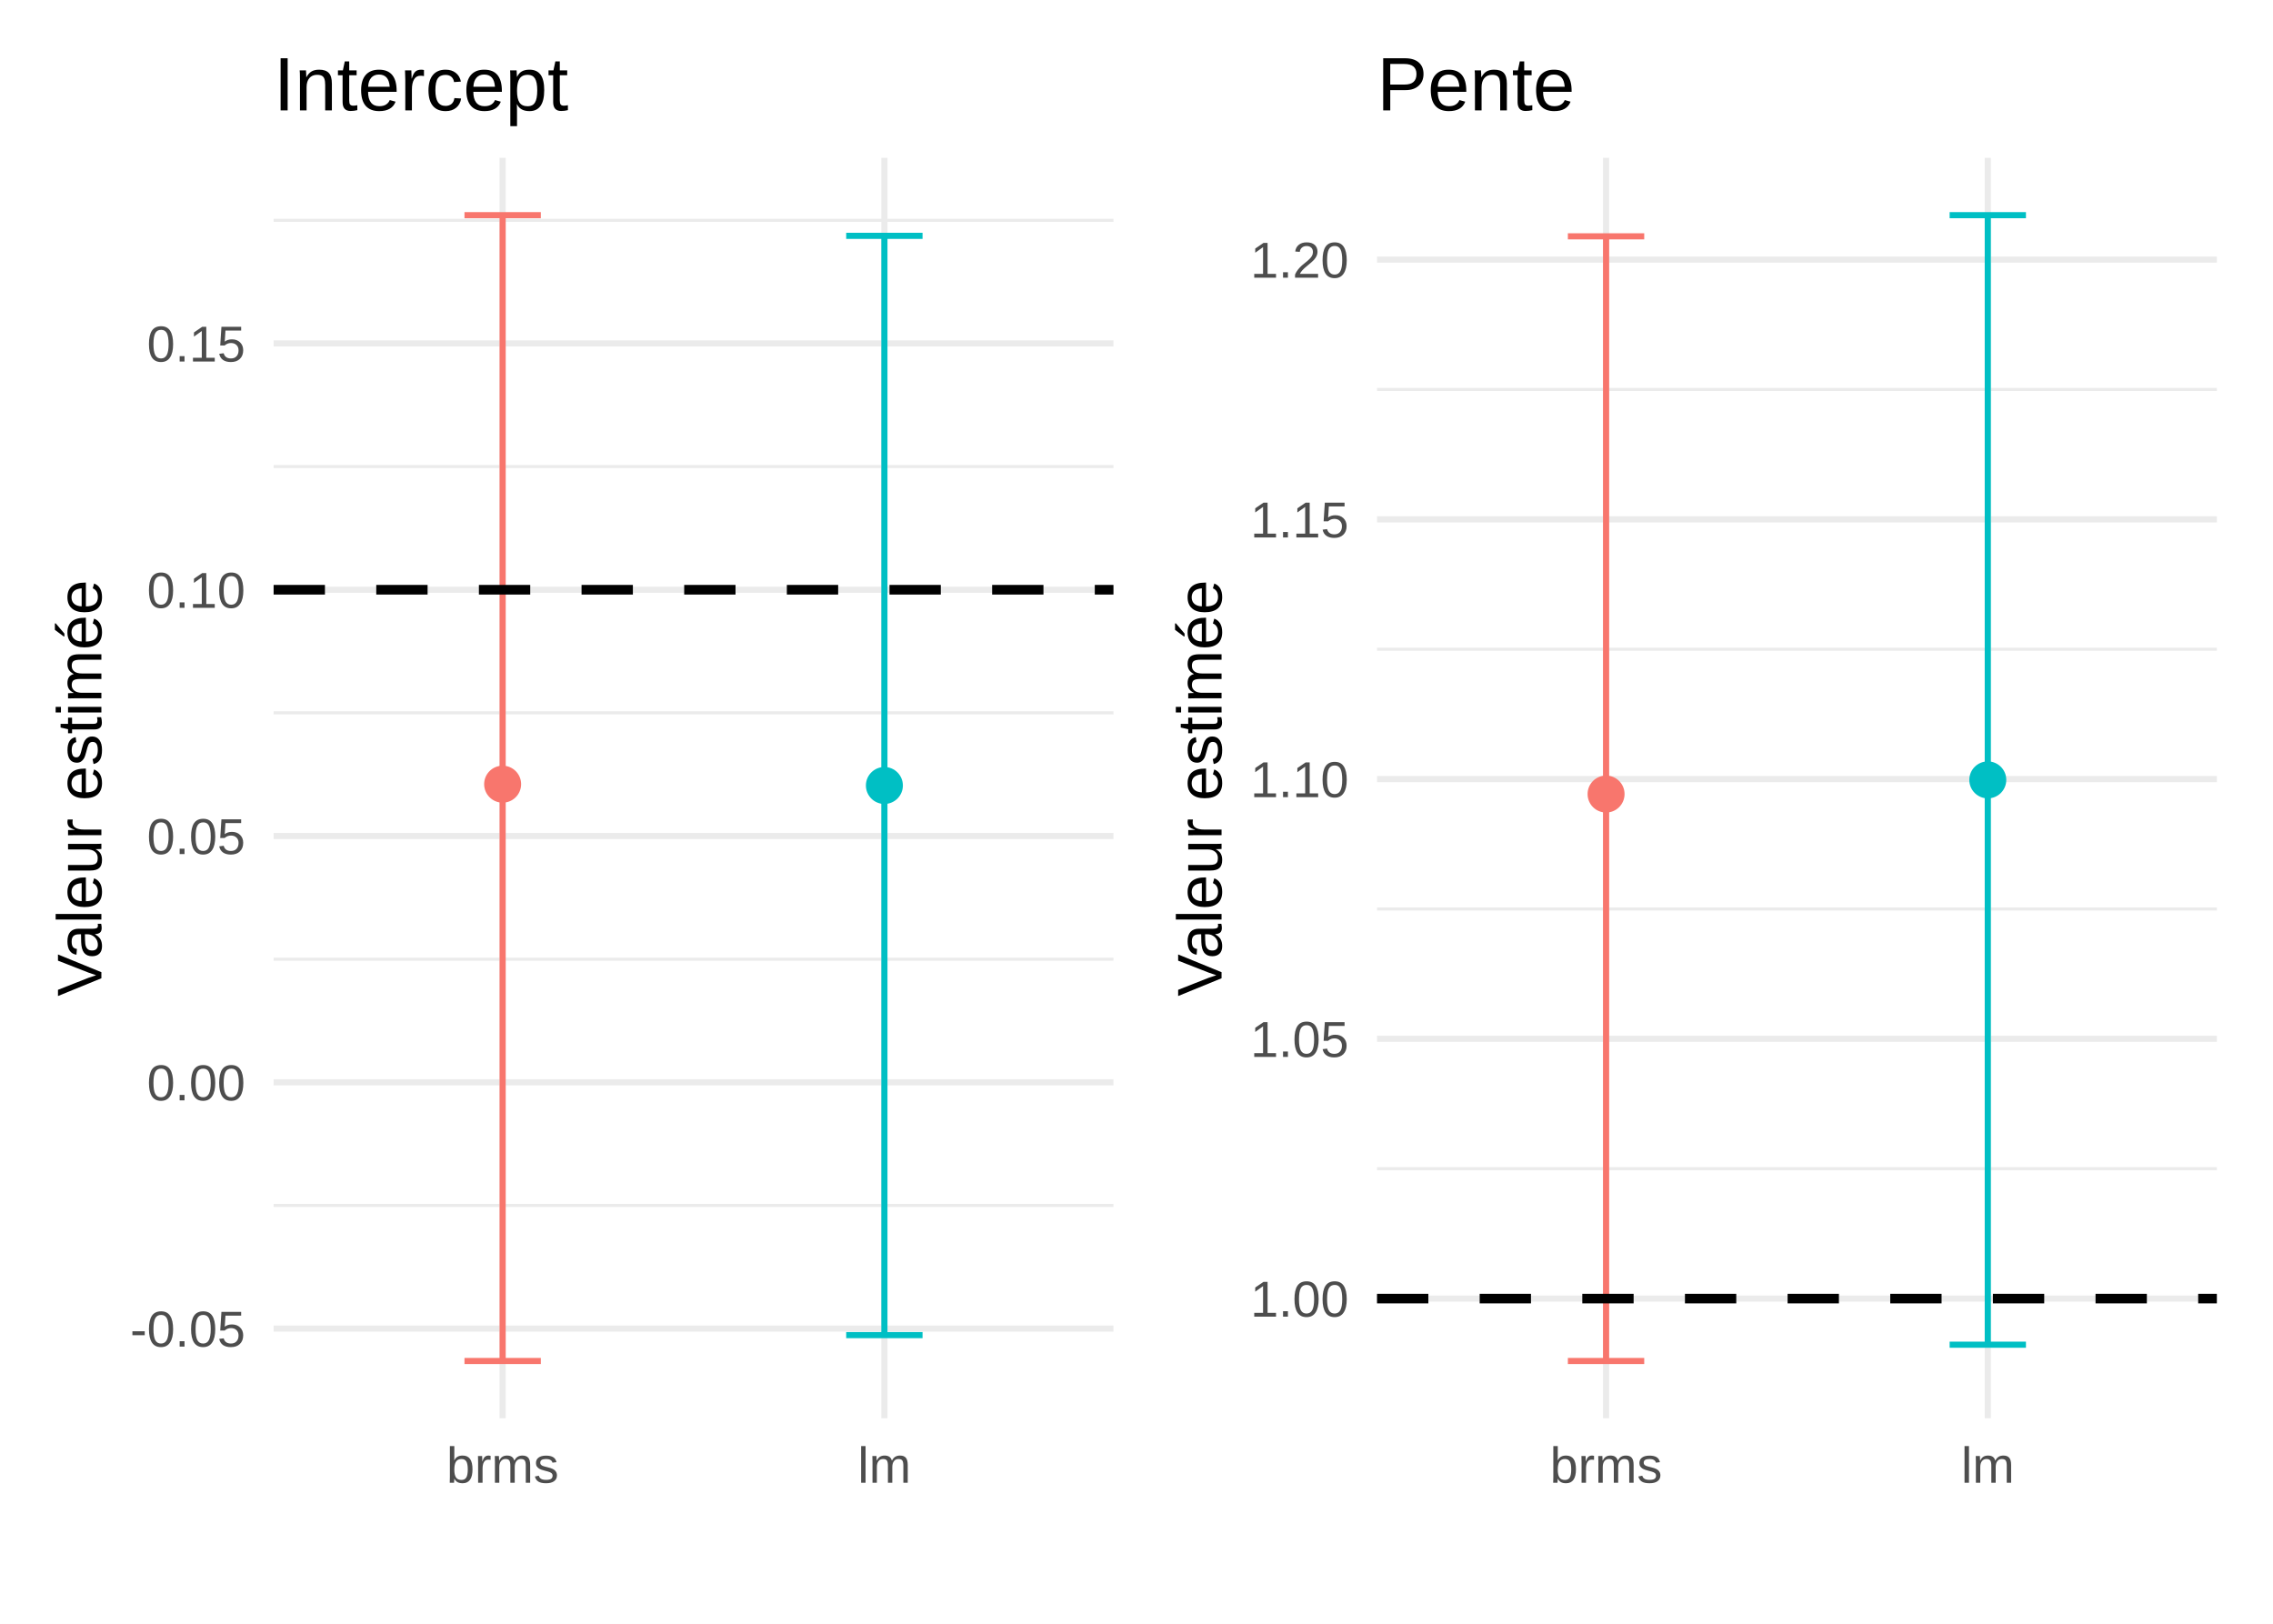
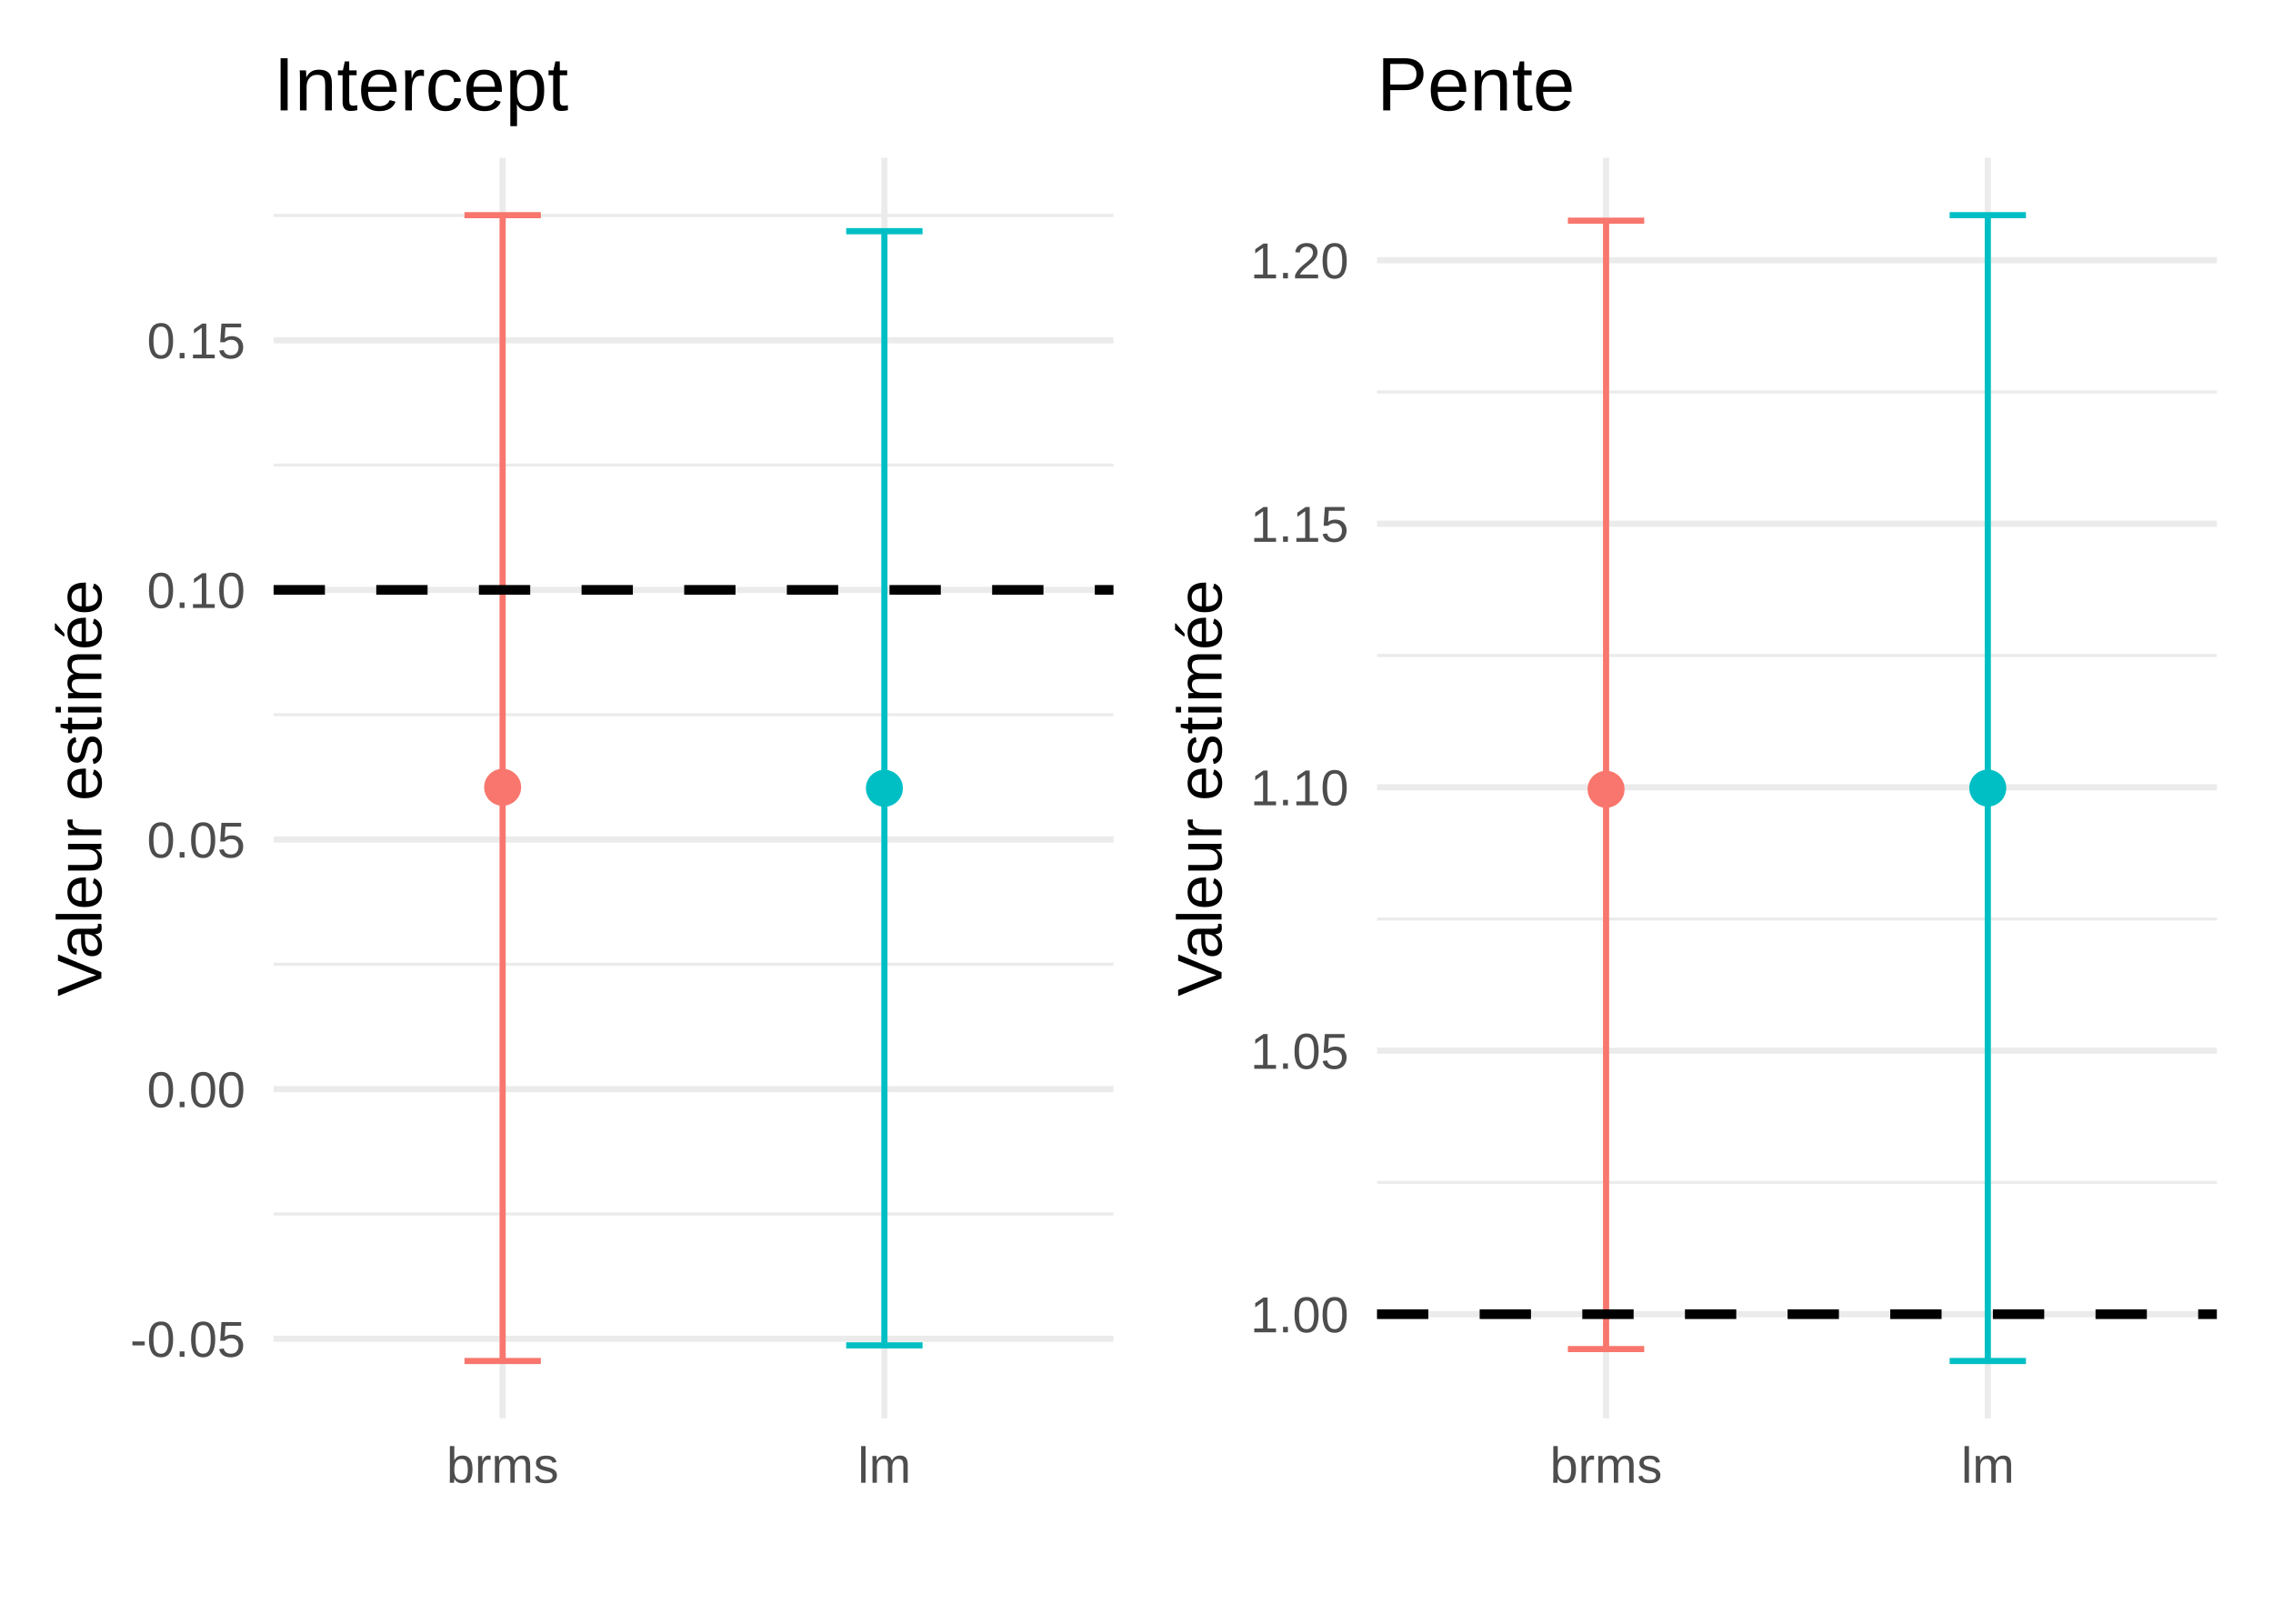
<svg xmlns="http://www.w3.org/2000/svg" width="504.00pt" height="360.00pt" viewBox="0 0 504.00 360.00">
  <g class="svglite">
    <defs>
      <style type="text/css">
    .svglite line, .svglite polyline, .svglite polygon, .svglite path, .svglite rect, .svglite circle {
      fill: none;
      stroke: #000000;
      stroke-linecap: round;
      stroke-linejoin: round;
      stroke-miterlimit: 10.00;
    }
    .svglite text {
      white-space: pre;
    }
    .svglite g.glyphgroup path {
      fill: inherit;
      stroke: none;
    }
  </style>
    </defs>
    <rect width="100%" height="100%" style="stroke: none; fill: none;" />
    <defs>
      <clipPath id="cpMC4wMHw1MDQuMDB8MC4wMHwzNjAuMDA=">
        <rect x="0.00" y="0.00" width="504.00" height="360.00" />
      </clipPath>
    </defs>
    <g clip-path="url(#cpMC4wMHw1MDQuMDB8MC4wMHwzNjAuMDA=)">
      <rect x="0" y="0.00" width="504.00" height="360.00" style="stroke-width: 1.07; stroke: #FFFFFF; fill: #FFFFFF;" />
    </g>
    <defs>
      <clipPath id="cpNjAuNjd8NDkxLjU1fDM0Ljk5fDMxNC40NQ==">
        <rect x="60.67" y="34.99" width="430.88" height="279.45" />
      </clipPath>
    </defs>
    <g clip-path="url(#cpNjAuNjd8NDkxLjU1fDM0Ljk5fDMxNC40NQ==)">
</g>
    <g clip-path="url(#cpMC4wMHw1MDQuMDB8MC4wMHwzNjAuMDA=)">
</g>
    <defs>
      <clipPath id="cpMjUzLjg2fDQ5OC41Mnw1LjQ4fDM1NC41Mg==">
        <rect x="253.86" y="5.48" width="244.66" height="349.04" />
      </clipPath>
    </defs>
    <g clip-path="url(#cpMjUzLjg2fDQ5OC41Mnw1LjQ4fDM1NC41Mg==)">
      <rect x="253.86" y="5.48" width="244.66" height="349.04" style="stroke-width: 1.36; stroke: none; fill: #FFFFFF;" />
    </g>
    <g clip-path="url(#cpMC4wMHw1MDQuMDB8MC4wMHwzNjAuMDA=)">
</g>
    <defs>
      <clipPath id="cpNjAuNjd8MjQ2Ljg5fDM0Ljk5fDMxNC40NQ==">
        <rect x="60.67" y="34.99" width="186.22" height="279.45" />
      </clipPath>
    </defs>
    <g clip-path="url(#cpNjAuNjd8MjQ2Ljg5fDM0Ljk5fDMxNC40NQ==)">
</g>
    <g clip-path="url(#cpMC4wMHw1MDQuMDB8MC4wMHwzNjAuMDA=)">
</g>
    <g clip-path="url(#cpNjAuNjd8MjQ2Ljg5fDM0Ljk5fDMxNC40NQ==)">
</g>
    <g clip-path="url(#cpMC4wMHw1MDQuMDB8MC4wMHwzNjAuMDA=)">
</g>
    <defs>
      <clipPath id="cpNS40OHwyNTMuODZ8NS40OHwzNTQuNTI=">
        <rect x="5.48" y="5.48" width="248.38" height="349.04" />
      </clipPath>
    </defs>
    <g clip-path="url(#cpNS40OHwyNTMuODZ8NS40OHwzNTQuNTI=)">
      <rect x="5.48" y="5.48" width="248.38" height="349.04" style="stroke-width: 1.36; stroke: none; fill: #FFFFFF;" />
    </g>
    <g clip-path="url(#cpMC4wMHw1MDQuMDB8MC4wMHwzNjAuMDA=)">
</g>
    <g clip-path="url(#cpNjAuNjd8MjQ2Ljg5fDM0Ljk5fDMxNC40NQ==)">
-       <polyline points="60.67,267.26 246.89,267.26 " style="stroke-width: 0.68; stroke: #EBEBEB; stroke-linecap: butt;" />
-       <polyline points="60.67,212.66 246.89,212.66 " style="stroke-width: 0.68; stroke: #EBEBEB; stroke-linecap: butt;" />
-       <polyline points="60.67,158.05 246.89,158.05 " style="stroke-width: 0.68; stroke: #EBEBEB; stroke-linecap: butt;" />
-       <polyline points="60.67,103.45 246.89,103.45 " style="stroke-width: 0.68; stroke: #EBEBEB; stroke-linecap: butt;" />
-       <polyline points="60.67,48.85 246.89,48.85 " style="stroke-width: 0.68; stroke: #EBEBEB; stroke-linecap: butt;" />
-       <polyline points="60.67,294.56 246.89,294.56 " style="stroke-width: 1.36; stroke: #EBEBEB; stroke-linecap: butt;" />
-       <polyline points="60.67,239.96 246.89,239.96 " style="stroke-width: 1.36; stroke: #EBEBEB; stroke-linecap: butt;" />
-       <polyline points="60.67,185.36 246.89,185.36 " style="stroke-width: 1.36; stroke: #EBEBEB; stroke-linecap: butt;" />
-       <polyline points="60.67,130.75 246.89,130.75 " style="stroke-width: 1.36; stroke: #EBEBEB; stroke-linecap: butt;" />
-       <polyline points="60.67,76.15 246.89,76.15 " style="stroke-width: 1.36; stroke: #EBEBEB; stroke-linecap: butt;" />
+       <polyline points="60.67,269.14 246.89,269.14 " style="stroke-width: 0.68; stroke: #EBEBEB; stroke-linecap: butt;" />
+       <polyline points="60.67,213.80 246.89,213.80 " style="stroke-width: 0.68; stroke: #EBEBEB; stroke-linecap: butt;" />
+       <polyline points="60.67,158.46 246.89,158.46 " style="stroke-width: 0.68; stroke: #EBEBEB; stroke-linecap: butt;" />
+       <polyline points="60.67,103.11 246.89,103.11 " style="stroke-width: 0.68; stroke: #EBEBEB; stroke-linecap: butt;" />
+       <polyline points="60.67,47.77 246.89,47.77 " style="stroke-width: 0.68; stroke: #EBEBEB; stroke-linecap: butt;" />
+       <polyline points="60.67,296.81 246.89,296.81 " style="stroke-width: 1.36; stroke: #EBEBEB; stroke-linecap: butt;" />
+       <polyline points="60.67,241.47 246.89,241.47 " style="stroke-width: 1.36; stroke: #EBEBEB; stroke-linecap: butt;" />
+       <polyline points="60.67,186.13 246.89,186.13 " style="stroke-width: 1.36; stroke: #EBEBEB; stroke-linecap: butt;" />
+       <polyline points="60.67,130.78 246.89,130.78 " style="stroke-width: 1.36; stroke: #EBEBEB; stroke-linecap: butt;" />
+       <polyline points="60.67,75.44 246.89,75.44 " style="stroke-width: 1.36; stroke: #EBEBEB; stroke-linecap: butt;" />
      <polyline points="111.45,314.45 111.45,34.99 " style="stroke-width: 1.36; stroke: #EBEBEB; stroke-linecap: butt;" />
      <polyline points="196.10,314.45 196.10,34.99 " style="stroke-width: 1.36; stroke: #EBEBEB; stroke-linecap: butt;" />
-       <circle cx="196.10" cy="174.15" r="3.65" style="stroke-width: 0.90; stroke: #00BFC4; fill: #00BFC4;" />
-       <circle cx="111.45" cy="173.86" r="3.65" style="stroke-width: 0.90; stroke: #F8766D; fill: #F8766D;" />
-       <polyline points="187.63,52.29 204.56,52.29 " style="stroke-width: 1.36; stroke: #00BFC4; stroke-linecap: butt;" />
-       <polyline points="196.10,52.29 196.10,296.01 " style="stroke-width: 1.36; stroke: #00BFC4; stroke-linecap: butt;" />
-       <polyline points="187.63,296.01 204.56,296.01 " style="stroke-width: 1.36; stroke: #00BFC4; stroke-linecap: butt;" />
+       <circle cx="196.10" cy="174.77" r="3.65" style="stroke-width: 0.90; stroke: #00BFC4; fill: #00BFC4;" />
+       <circle cx="111.45" cy="174.55" r="3.65" style="stroke-width: 0.90; stroke: #F8766D; fill: #F8766D;" />
+       <polyline points="187.63,51.26 204.56,51.26 " style="stroke-width: 1.36; stroke: #00BFC4; stroke-linecap: butt;" />
+       <polyline points="196.10,51.26 196.10,298.28 " style="stroke-width: 1.36; stroke: #00BFC4; stroke-linecap: butt;" />
+       <polyline points="187.63,298.28 204.56,298.28 " style="stroke-width: 1.36; stroke: #00BFC4; stroke-linecap: butt;" />
      <polyline points="102.99,47.70 119.92,47.70 " style="stroke-width: 1.36; stroke: #F8766D; stroke-linecap: butt;" />
      <polyline points="111.45,47.70 111.45,301.75 " style="stroke-width: 1.36; stroke: #F8766D; stroke-linecap: butt;" />
      <polyline points="102.99,301.75 119.92,301.75 " style="stroke-width: 1.36; stroke: #F8766D; stroke-linecap: butt;" />
-       <line x1="60.67" y1="130.75" x2="246.89" y2="130.75" style="stroke-width: 2.13; stroke-dasharray: 11.38,11.38; stroke-linecap: butt;" />
+       <line x1="60.67" y1="130.78" x2="246.89" y2="130.78" style="stroke-width: 2.13; stroke-dasharray: 11.38,11.38; stroke-linecap: butt;" />
    </g>
    <g clip-path="url(#cpMC4wMHw1MDQuMDB8MC4wMHwzNjAuMDA=)">
-       <text x="54.39" y="298.56" text-anchor="end" style="font-size: 11.20px;fill: #4D4D4D; font-family: &quot;Arial&quot;;" textLength="25.48px" lengthAdjust="spacingAndGlyphs">-0.05</text>
-       <text x="54.39" y="243.96" text-anchor="end" style="font-size: 11.20px;fill: #4D4D4D; font-family: &quot;Arial&quot;;" textLength="21.77px" lengthAdjust="spacingAndGlyphs">0.00</text>
-       <text x="54.39" y="189.36" text-anchor="end" style="font-size: 11.20px;fill: #4D4D4D; font-family: &quot;Arial&quot;;" textLength="21.77px" lengthAdjust="spacingAndGlyphs">0.05</text>
-       <text x="54.39" y="134.76" text-anchor="end" style="font-size: 11.20px;fill: #4D4D4D; font-family: &quot;Arial&quot;;" textLength="21.77px" lengthAdjust="spacingAndGlyphs">0.10</text>
-       <text x="54.39" y="80.16" text-anchor="end" style="font-size: 11.20px;fill: #4D4D4D; font-family: &quot;Arial&quot;;" textLength="21.77px" lengthAdjust="spacingAndGlyphs">0.15</text>
+       <text x="54.39" y="300.82" text-anchor="end" style="font-size: 11.20px;fill: #4D4D4D; font-family: &quot;Arial&quot;;" textLength="25.48px" lengthAdjust="spacingAndGlyphs">-0.05</text>
+       <text x="54.39" y="245.48" text-anchor="end" style="font-size: 11.20px;fill: #4D4D4D; font-family: &quot;Arial&quot;;" textLength="21.77px" lengthAdjust="spacingAndGlyphs">0.00</text>
+       <text x="54.39" y="190.13" text-anchor="end" style="font-size: 11.20px;fill: #4D4D4D; font-family: &quot;Arial&quot;;" textLength="21.77px" lengthAdjust="spacingAndGlyphs">0.05</text>
+       <text x="54.39" y="134.79" text-anchor="end" style="font-size: 11.20px;fill: #4D4D4D; font-family: &quot;Arial&quot;;" textLength="21.77px" lengthAdjust="spacingAndGlyphs">0.10</text>
+       <text x="54.39" y="79.45" text-anchor="end" style="font-size: 11.20px;fill: #4D4D4D; font-family: &quot;Arial&quot;;" textLength="21.77px" lengthAdjust="spacingAndGlyphs">0.15</text>
      <text x="111.45" y="328.74" text-anchor="middle" style="font-size: 11.20px;fill: #4D4D4D; font-family: &quot;Arial&quot;;" textLength="24.84px" lengthAdjust="spacingAndGlyphs">brms</text>
      <text x="196.10" y="328.74" text-anchor="middle" style="font-size: 11.20px;fill: #4D4D4D; font-family: &quot;Arial&quot;;" textLength="11.80px" lengthAdjust="spacingAndGlyphs">lm</text>
      <text transform="translate(22.48,174.72) rotate(-90)" text-anchor="middle" style="font-size: 14.00px; font-family: &quot;Arial&quot;;" textLength="92.31px" lengthAdjust="spacingAndGlyphs">Valeur estimée</text>
      <text x="60.67" y="24.48" style="font-size: 16.80px; font-family: &quot;Arial&quot;;" textLength="65.39px" lengthAdjust="spacingAndGlyphs">Intercept</text>
    </g>
    <defs>
      <clipPath id="cpMzA1LjMzfDQ5MS41NXwzNC45OXwzMTQuNDU=">
        <rect x="305.33" y="34.99" width="186.22" height="279.45" />
      </clipPath>
    </defs>
    <g clip-path="url(#cpMzA1LjMzfDQ5MS41NXwzNC45OXwzMTQuNDU=)">
-       <polyline points="305.33,259.11 491.55,259.11 " style="stroke-width: 0.68; stroke: #EBEBEB; stroke-linecap: butt;" />
-       <polyline points="305.33,201.53 491.55,201.53 " style="stroke-width: 0.68; stroke: #EBEBEB; stroke-linecap: butt;" />
-       <polyline points="305.33,143.94 491.55,143.94 " style="stroke-width: 0.68; stroke: #EBEBEB; stroke-linecap: butt;" />
-       <polyline points="305.33,86.35 491.55,86.35 " style="stroke-width: 0.68; stroke: #EBEBEB; stroke-linecap: butt;" />
-       <polyline points="305.33,287.91 491.55,287.91 " style="stroke-width: 1.36; stroke: #EBEBEB; stroke-linecap: butt;" />
-       <polyline points="305.33,230.32 491.55,230.32 " style="stroke-width: 1.36; stroke: #EBEBEB; stroke-linecap: butt;" />
-       <polyline points="305.33,172.73 491.55,172.73 " style="stroke-width: 1.36; stroke: #EBEBEB; stroke-linecap: butt;" />
-       <polyline points="305.33,115.14 491.55,115.14 " style="stroke-width: 1.36; stroke: #EBEBEB; stroke-linecap: butt;" />
-       <polyline points="305.33,57.56 491.55,57.56 " style="stroke-width: 1.36; stroke: #EBEBEB; stroke-linecap: butt;" />
+       <polyline points="305.33,262.16 491.55,262.16 " style="stroke-width: 0.68; stroke: #EBEBEB; stroke-linecap: butt;" />
+       <polyline points="305.33,203.74 491.55,203.74 " style="stroke-width: 0.68; stroke: #EBEBEB; stroke-linecap: butt;" />
+       <polyline points="305.33,145.33 491.55,145.33 " style="stroke-width: 0.68; stroke: #EBEBEB; stroke-linecap: butt;" />
+       <polyline points="305.33,86.91 491.55,86.91 " style="stroke-width: 0.68; stroke: #EBEBEB; stroke-linecap: butt;" />
+       <polyline points="305.33,291.37 491.55,291.37 " style="stroke-width: 1.36; stroke: #EBEBEB; stroke-linecap: butt;" />
+       <polyline points="305.33,232.95 491.55,232.95 " style="stroke-width: 1.36; stroke: #EBEBEB; stroke-linecap: butt;" />
+       <polyline points="305.33,174.54 491.55,174.54 " style="stroke-width: 1.36; stroke: #EBEBEB; stroke-linecap: butt;" />
+       <polyline points="305.33,116.12 491.55,116.12 " style="stroke-width: 1.36; stroke: #EBEBEB; stroke-linecap: butt;" />
+       <polyline points="305.33,57.70 491.55,57.70 " style="stroke-width: 1.36; stroke: #EBEBEB; stroke-linecap: butt;" />
      <polyline points="356.12,314.45 356.12,34.99 " style="stroke-width: 1.36; stroke: #EBEBEB; stroke-linecap: butt;" />
      <polyline points="440.76,314.45 440.76,34.99 " style="stroke-width: 1.36; stroke: #EBEBEB; stroke-linecap: butt;" />
-       <circle cx="440.76" cy="172.91" r="3.65" style="stroke-width: 0.90; stroke: #00BFC4; fill: #00BFC4;" />
-       <circle cx="356.12" cy="176.05" r="3.65" style="stroke-width: 0.90; stroke: #F8766D; fill: #F8766D;" />
+       <circle cx="440.76" cy="174.72" r="3.65" style="stroke-width: 0.90; stroke: #00BFC4; fill: #00BFC4;" />
+       <circle cx="356.12" cy="174.99" r="3.65" style="stroke-width: 0.90; stroke: #F8766D; fill: #F8766D;" />
      <polyline points="432.30,47.70 449.22,47.70 " style="stroke-width: 1.36; stroke: #00BFC4; stroke-linecap: butt;" />
-       <polyline points="440.76,47.70 440.76,298.13 " style="stroke-width: 1.36; stroke: #00BFC4; stroke-linecap: butt;" />
-       <polyline points="432.30,298.13 449.22,298.13 " style="stroke-width: 1.36; stroke: #00BFC4; stroke-linecap: butt;" />
-       <polyline points="347.65,52.40 364.58,52.40 " style="stroke-width: 1.36; stroke: #F8766D; stroke-linecap: butt;" />
-       <polyline points="356.12,52.40 356.12,301.75 " style="stroke-width: 1.36; stroke: #F8766D; stroke-linecap: butt;" />
-       <polyline points="347.65,301.75 364.58,301.75 " style="stroke-width: 1.36; stroke: #F8766D; stroke-linecap: butt;" />
-       <line x1="305.33" y1="287.91" x2="491.55" y2="287.91" style="stroke-width: 2.13; stroke-dasharray: 11.38,11.38; stroke-linecap: butt;" />
+       <polyline points="440.76,47.70 440.76,301.75 " style="stroke-width: 1.36; stroke: #00BFC4; stroke-linecap: butt;" />
+       <polyline points="432.30,301.75 449.22,301.75 " style="stroke-width: 1.36; stroke: #00BFC4; stroke-linecap: butt;" />
+       <polyline points="347.65,48.93 364.58,48.93 " style="stroke-width: 1.36; stroke: #F8766D; stroke-linecap: butt;" />
+       <polyline points="356.12,48.93 356.12,299.10 " style="stroke-width: 1.36; stroke: #F8766D; stroke-linecap: butt;" />
+       <polyline points="347.65,299.10 364.58,299.10 " style="stroke-width: 1.36; stroke: #F8766D; stroke-linecap: butt;" />
+       <line x1="305.33" y1="291.37" x2="491.55" y2="291.37" style="stroke-width: 2.13; stroke-dasharray: 11.38,11.38; stroke-linecap: butt;" />
    </g>
    <g clip-path="url(#cpMC4wMHw1MDQuMDB8MC4wMHwzNjAuMDA=)">
-       <text x="299.05" y="291.91" text-anchor="end" style="font-size: 11.20px;fill: #4D4D4D; font-family: &quot;Arial&quot;;" textLength="21.77px" lengthAdjust="spacingAndGlyphs">1.00</text>
-       <text x="299.05" y="234.33" text-anchor="end" style="font-size: 11.20px;fill: #4D4D4D; font-family: &quot;Arial&quot;;" textLength="21.77px" lengthAdjust="spacingAndGlyphs">1.05</text>
-       <text x="299.05" y="176.74" text-anchor="end" style="font-size: 11.20px;fill: #4D4D4D; font-family: &quot;Arial&quot;;" textLength="21.77px" lengthAdjust="spacingAndGlyphs">1.10</text>
-       <text x="299.05" y="119.15" text-anchor="end" style="font-size: 11.20px;fill: #4D4D4D; font-family: &quot;Arial&quot;;" textLength="21.77px" lengthAdjust="spacingAndGlyphs">1.15</text>
-       <text x="299.05" y="61.56" text-anchor="end" style="font-size: 11.20px;fill: #4D4D4D; font-family: &quot;Arial&quot;;" textLength="21.77px" lengthAdjust="spacingAndGlyphs">1.20</text>
+       <text x="299.05" y="295.38" text-anchor="end" style="font-size: 11.20px;fill: #4D4D4D; font-family: &quot;Arial&quot;;" textLength="21.77px" lengthAdjust="spacingAndGlyphs">1.00</text>
+       <text x="299.05" y="236.96" text-anchor="end" style="font-size: 11.20px;fill: #4D4D4D; font-family: &quot;Arial&quot;;" textLength="21.77px" lengthAdjust="spacingAndGlyphs">1.05</text>
+       <text x="299.05" y="178.54" text-anchor="end" style="font-size: 11.20px;fill: #4D4D4D; font-family: &quot;Arial&quot;;" textLength="21.77px" lengthAdjust="spacingAndGlyphs">1.10</text>
+       <text x="299.05" y="120.12" text-anchor="end" style="font-size: 11.20px;fill: #4D4D4D; font-family: &quot;Arial&quot;;" textLength="21.77px" lengthAdjust="spacingAndGlyphs">1.15</text>
+       <text x="299.05" y="61.71" text-anchor="end" style="font-size: 11.20px;fill: #4D4D4D; font-family: &quot;Arial&quot;;" textLength="21.77px" lengthAdjust="spacingAndGlyphs">1.20</text>
      <text x="356.12" y="328.74" text-anchor="middle" style="font-size: 11.20px;fill: #4D4D4D; font-family: &quot;Arial&quot;;" textLength="24.84px" lengthAdjust="spacingAndGlyphs">brms</text>
      <text x="440.76" y="328.74" text-anchor="middle" style="font-size: 11.20px;fill: #4D4D4D; font-family: &quot;Arial&quot;;" textLength="11.80px" lengthAdjust="spacingAndGlyphs">lm</text>
      <text transform="translate(270.86,174.72) rotate(-90)" text-anchor="middle" style="font-size: 14.00px; font-family: &quot;Arial&quot;;" textLength="92.31px" lengthAdjust="spacingAndGlyphs">Valeur estimée</text>
      <text x="305.33" y="24.48" style="font-size: 16.80px; font-family: &quot;Arial&quot;;" textLength="43.91px" lengthAdjust="spacingAndGlyphs">Pente</text>
    </g>
  </g>
</svg>
